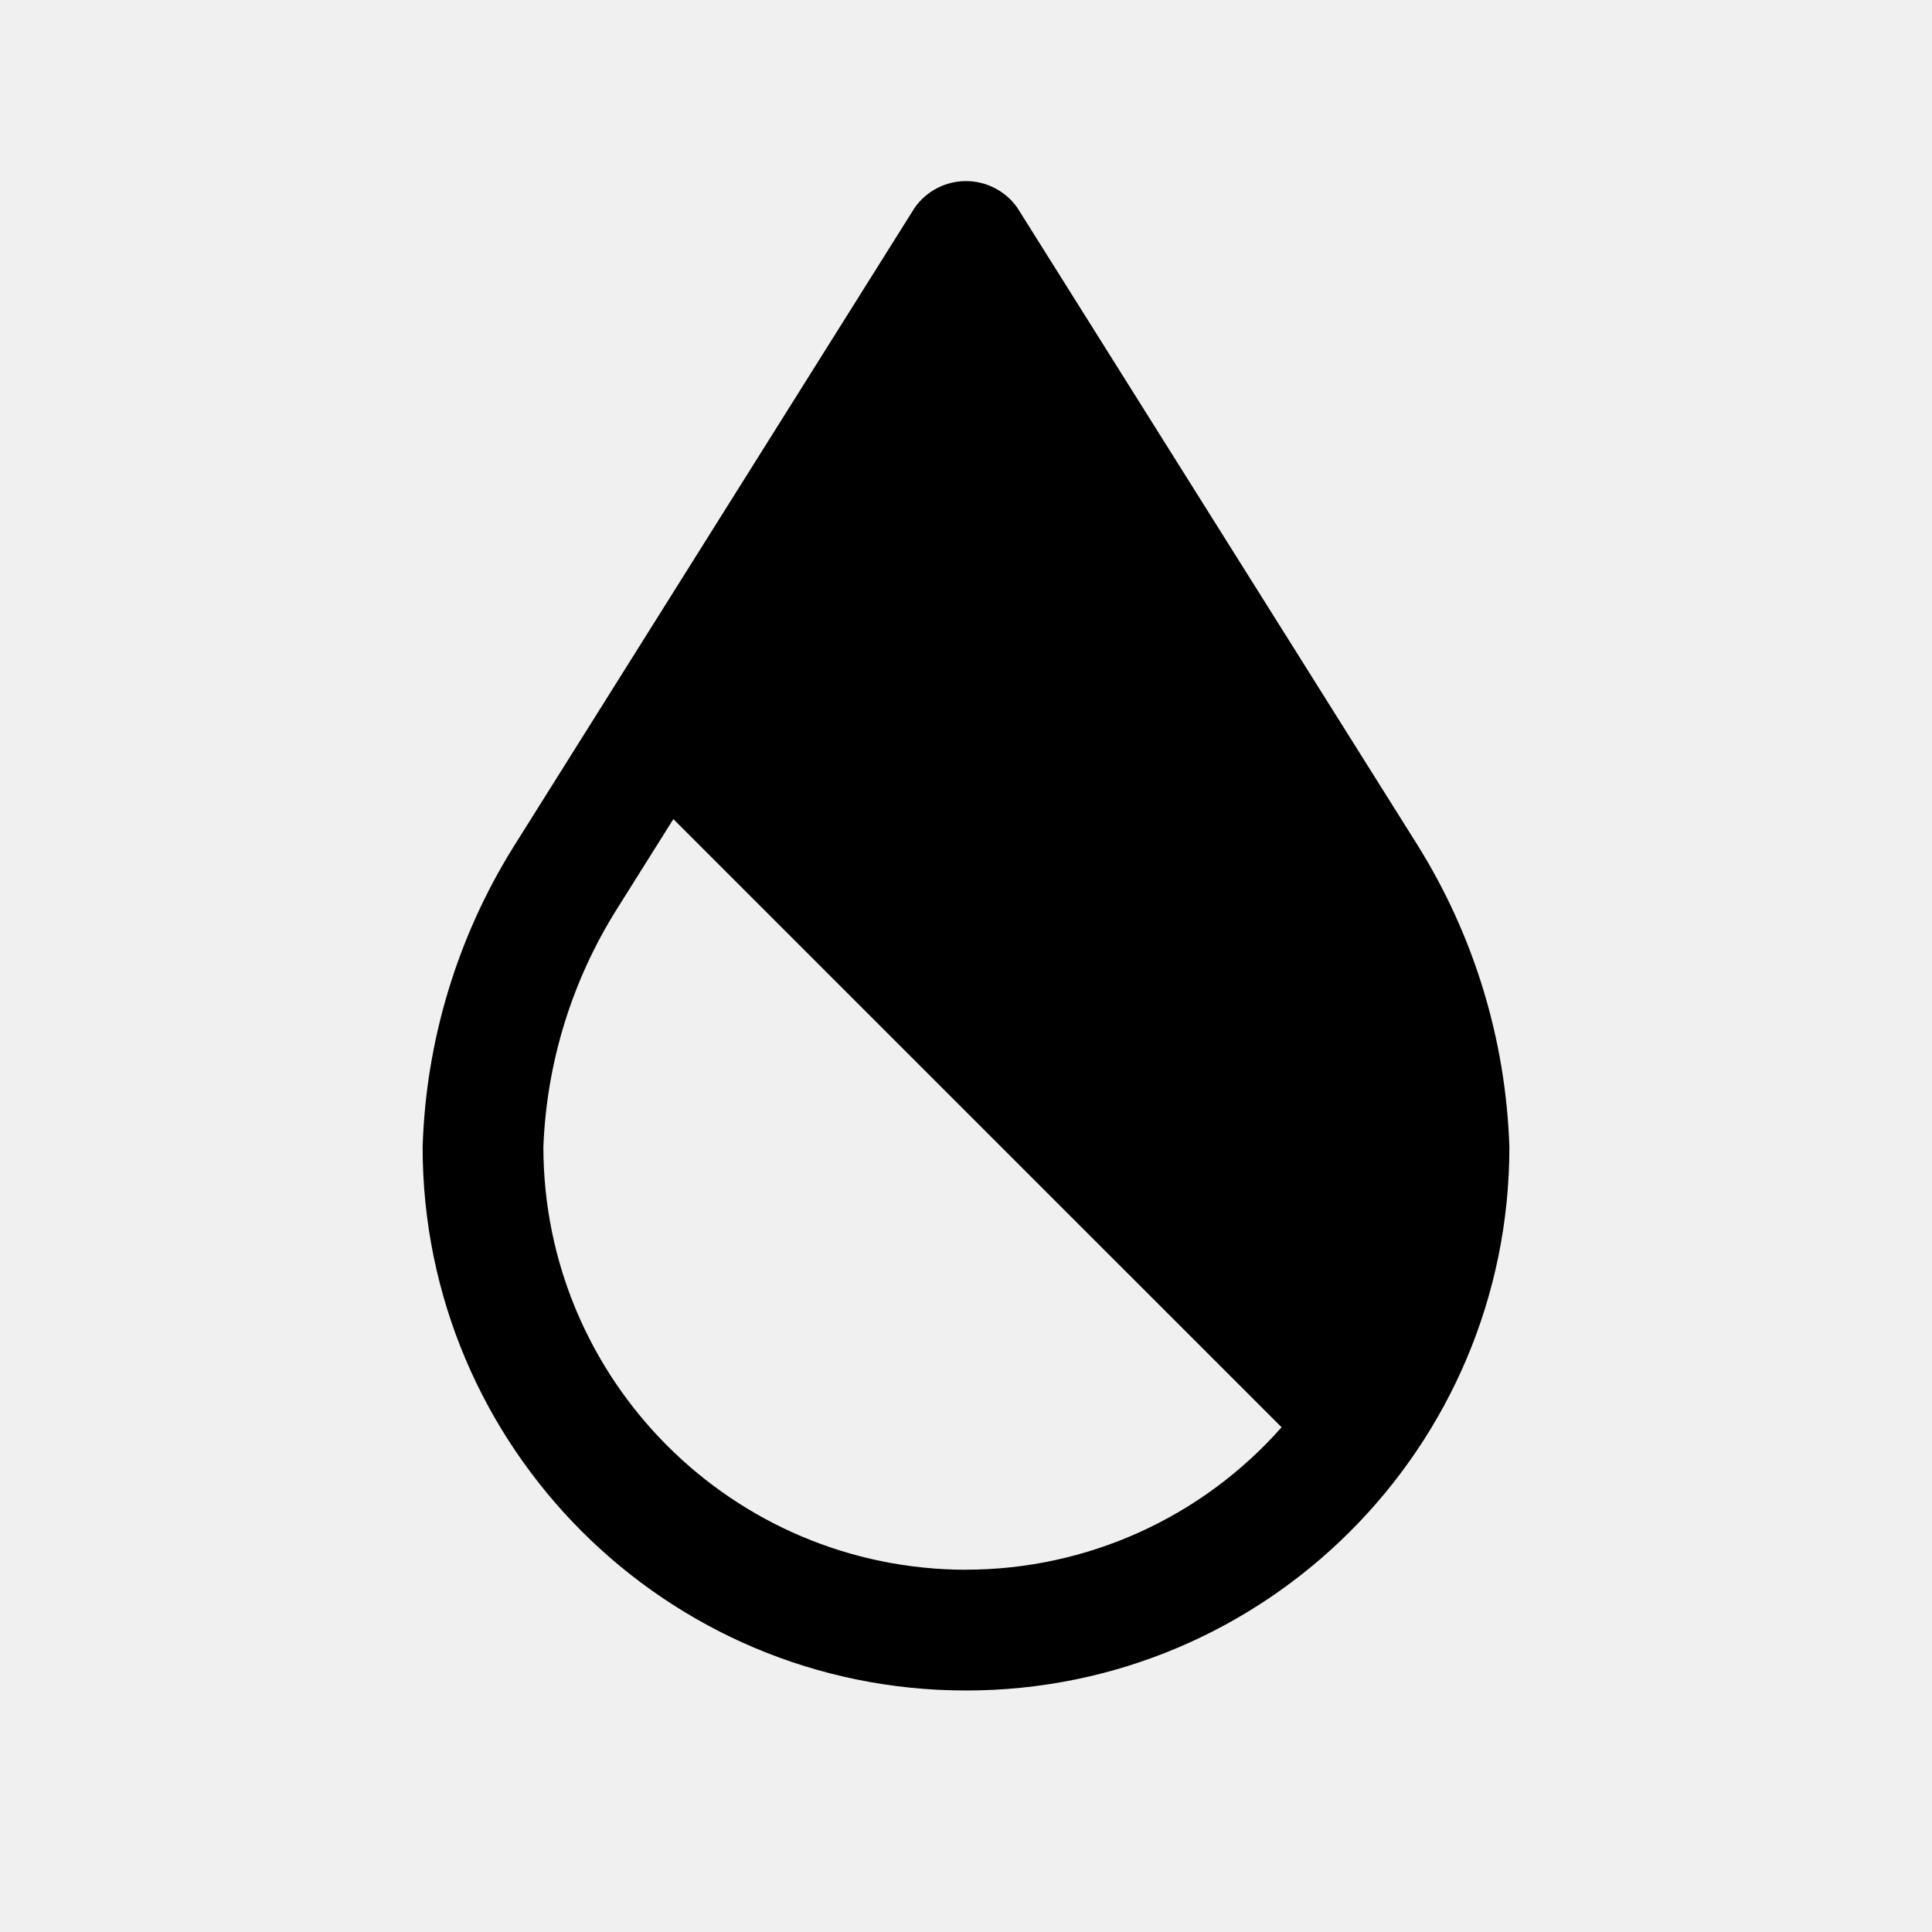
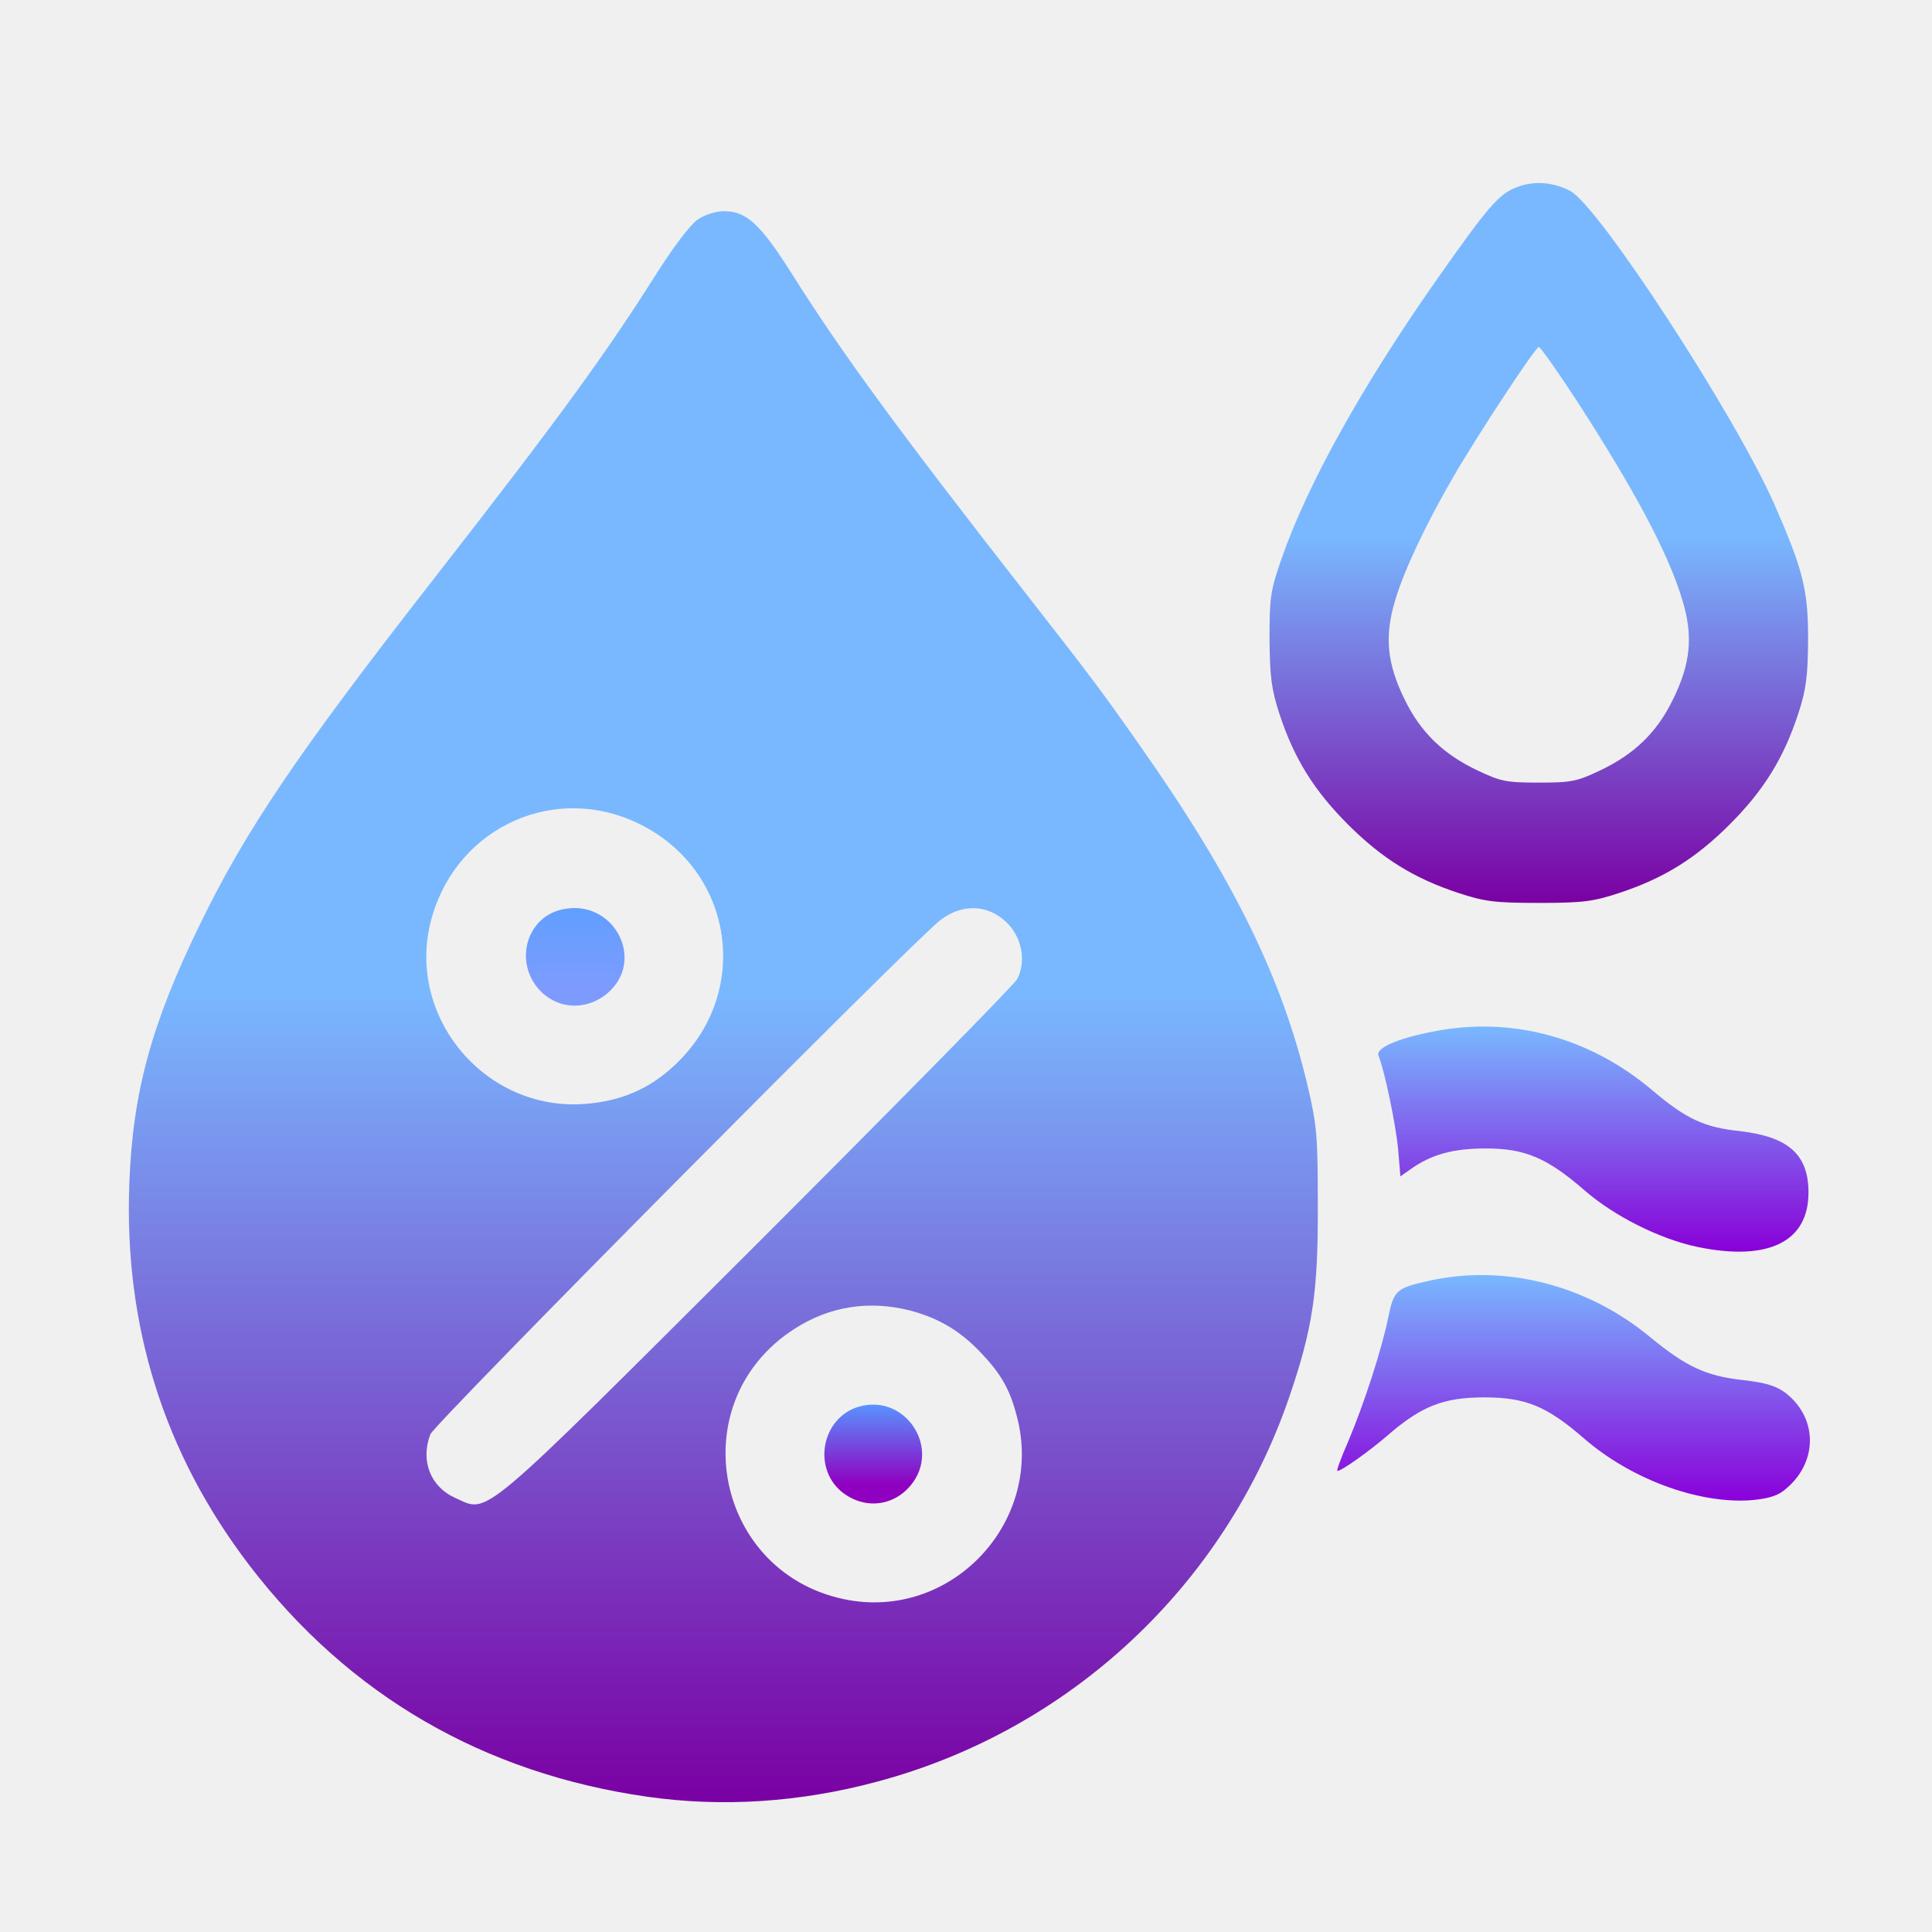
- <svg xmlns="http://www.w3.org/2000/svg" height="32" viewBox="0 0 32 32" width="32">
-   <path d="m23.476 13.993-6.629-10.557a1.04 1.04 0 0 0 -1.694 0l-6.659 10.608a9.986 9.986 0 0 0 -1.494 4.956 9 9 0 0 0 18 0 10.063 10.063 0 0 0 -1.524-5.007zm-7.476 12.007a7.009 7.009 0 0 1 -7-7 7.978 7.978 0 0 1 1.218-3.944l.935-1.489 10.074 10.073a6.977 6.977 0 0 1 -5.227 2.359z" />
-   <path d="m0 0h32v32h-32z" fill="none" />
+ <svg xmlns="http://www.w3.org/2000/svg" width="683" height="683" viewBox="0 0 683 683" fill="none">
+   <g clip-path="url(#clip0_1_2)">
+     <path d="M536.667 66C530 68.4 526.533 72.4 508.133 98.533C481.467 136.533 462.133 171.333 453.067 197.467C449.067 208.933 448.8 211.333 448.8 226C448.933 239.333 449.467 243.6 452.267 252.267C457.467 268.133 464.533 279.467 476.533 291.467C488.533 303.467 499.867 310.533 515.733 315.733C524.667 318.667 528.267 319.2 544 319.2C559.733 319.2 563.333 318.667 572.267 315.733C588.133 310.533 599.467 303.467 611.467 291.467C623.467 279.467 630.533 268.133 635.733 252.267C638.533 243.6 639.067 239.467 639.2 226C639.2 208.533 637.467 201.6 627.333 178.4C613.333 146.667 565.2 72.8 555.067 67.467C549.067 64.4 542.533 63.867 536.667 66ZM556.933 140.933C577.6 172.8 589.733 195.467 594.667 211.867C598.667 224.8 597.733 234.533 591.333 247.467C585.733 258.933 577.733 266.667 565.6 272.4C557.467 276.267 555.467 276.667 544 276.667C532.533 276.667 530.533 276.267 522.4 272.4C510.267 266.667 502.267 258.933 496.667 247.467C490.267 234.533 489.333 224.8 493.333 211.867C496.267 201.867 504.267 184.933 513.733 168.667C522.133 154.133 542.8 122.667 544 122.667C544.533 122.667 550.4 130.933 556.933 140.933Z" fill="url(#paint0_linear_1_2)" />
+     <path d="M246.667 77.6C244 79.467 238.133 87.2 232.133 96.667C213.733 125.733 197.6 147.867 153.333 204.667C105.2 266.4 87.2 292.933 70.8 326.533C53.6 361.733 46.933 386 45.733 418.133C43.733 468.667 58 513.867 88.133 553.333C123.333 599.333 170.933 626.933 228.933 635.2C255.333 638.933 282.8 637.2 310 629.867C378.133 611.733 432.933 560.533 455.733 494C464 469.867 466 456.933 465.867 426.667C465.867 401.6 465.6 398 462.267 383.867C453.2 345.467 435.867 310.267 402.8 263.333C390 245.067 385.733 239.333 363.333 210.667C318 152.667 297.733 125.067 279.867 96.667C268.8 79.2 263.867 74.667 256 74.667C253.067 74.667 249.2 75.867 246.667 77.6ZM226.133 291.333C259.6 307.867 265.867 351.2 238.4 376.667C229.467 385.067 219.333 389.333 206.667 390.267C170.8 392.933 142.667 358.267 152.8 323.867C162.133 292 196.533 276.667 226.133 291.333ZM355.467 325.733C361.2 330.933 362.933 339.733 359.6 346.133C358.4 348.267 317.067 390.267 267.733 439.6C168.133 538.933 172.933 534.933 161.067 529.6C152.267 525.733 148.533 516.533 152.133 507.067C153.6 503.2 323.467 332 332.533 325.2C340.133 319.467 348.933 319.733 355.467 325.733ZM321.867 463.333C332 466 339.733 470.667 347.067 478.533C354 485.867 357.067 491.333 359.467 500.667C369.2 537.2 337.467 572 300.4 565.733C252.8 557.467 240.267 495.733 280.933 469.733C293.333 461.733 307.467 459.6 321.867 463.333Z" fill="url(#paint1_linear_1_2)" />
+     <path d="M198.933 321.467C186.533 324 181.733 339.2 190.133 349.333C196.533 356.8 206.933 357.6 214.667 351.2C228.533 339.467 216.933 317.6 198.933 321.467Z" fill="url(#paint2_linear_1_2)" />
+     <path d="M303.467 497.333C290.667 501.2 287.2 518.533 297.333 527.2C305.067 533.6 315.467 532.8 321.867 525.2C332.933 512 320 492.4 303.467 497.333Z" fill="url(#paint3_linear_1_2)" />
+     <path d="M506.667 364.667C493.733 367.2 486.267 370.533 487.333 373.2C489.6 378.933 493.467 397.733 494.267 406.267L495.067 415.867L498.667 413.333C506 408.133 513.6 406 525.333 406C539.067 406 546.933 409.333 560 420.667C570.667 430 586.8 438 600 440.8C625.067 446 639.333 439.067 639.333 421.6C639.333 408.133 632.267 401.867 615.067 399.867C602.4 398.533 596.133 395.6 584 385.333C561.733 366.533 534 359.2 506.667 364.667Z" fill="url(#paint4_linear_1_2)" />
+     <path d="M505.733 452.667C493.6 455.333 492.8 456 490.8 465.6C488.533 476.933 482.133 496.533 476.667 509.467C474.133 515.2 472.4 520 472.8 520C474.267 520 483.867 513.2 490.667 507.333C502.533 497.067 510.4 494 524.667 494C539.333 494 546.8 497.067 560 508.533C576.267 522.667 599.733 531.467 618.267 530.4C624 530 627.733 529.067 630.267 527.2C642.667 517.867 643.067 501.6 631.2 492.4C627.733 489.867 624.267 488.8 616 487.867C603.067 486.4 596.133 483.2 583.333 472.667C561.067 454.267 532.267 446.933 505.733 452.667Z" fill="url(#paint5_linear_1_2)" />
+   </g>
+   <defs>
+     <linearGradient id="paint0_linear_1_2" x1="544" y1="319.2" x2="544" y2="64.711" gradientUnits="userSpaceOnUse">
+       <stop stop-color="#7A00A3" />
+       <stop offset="0.51" stop-color="#79B8FF" />
+     </linearGradient>
+     <linearGradient id="paint1_linear_1_2" x1="255.711" y1="637.107" x2="255.711" y2="74.667" gradientUnits="userSpaceOnUse">
+       <stop stop-color="#7A00A3" />
+       <stop offset="0.51" stop-color="#79B8FF" />
+     </linearGradient>
+     <linearGradient id="paint2_linear_1_2" x1="203.356" y1="355.515" x2="203.356" y2="321.014" gradientUnits="userSpaceOnUse">
+       <stop offset="0.192" stop-color="#7D9BFF" />
+       <stop offset="1" stop-color="#609FFF" />
+     </linearGradient>
+     <linearGradient id="paint3_linear_1_2" x1="308.709" y1="531.502" x2="308.709" y2="496.554" gradientUnits="userSpaceOnUse">
+       <stop offset="0.192" stop-color="#9000C0" />
+       <stop offset="1" stop-color="#5993FF" />
+     </linearGradient>
+     <linearGradient id="paint4_linear_1_2" x1="563.283" y1="442.488" x2="563.283" y2="362.902" gradientUnits="userSpaceOnUse">
+       <stop stop-color="#8900D8" />
+       <stop offset="1" stop-color="#79B8FF" />
+     </linearGradient>
+     <linearGradient id="paint5_linear_1_2" x1="556.291" y1="530.487" x2="556.291" y2="450.758" gradientUnits="userSpaceOnUse">
+       <stop stop-color="#8A00DA" />
+       <stop offset="1" stop-color="#79B8FF" />
+     </linearGradient>
+     <clipPath id="clip0_1_2">
+       <rect width="682.667" height="682.667" fill="white" />
+     </clipPath>
+   </defs>
</svg>
